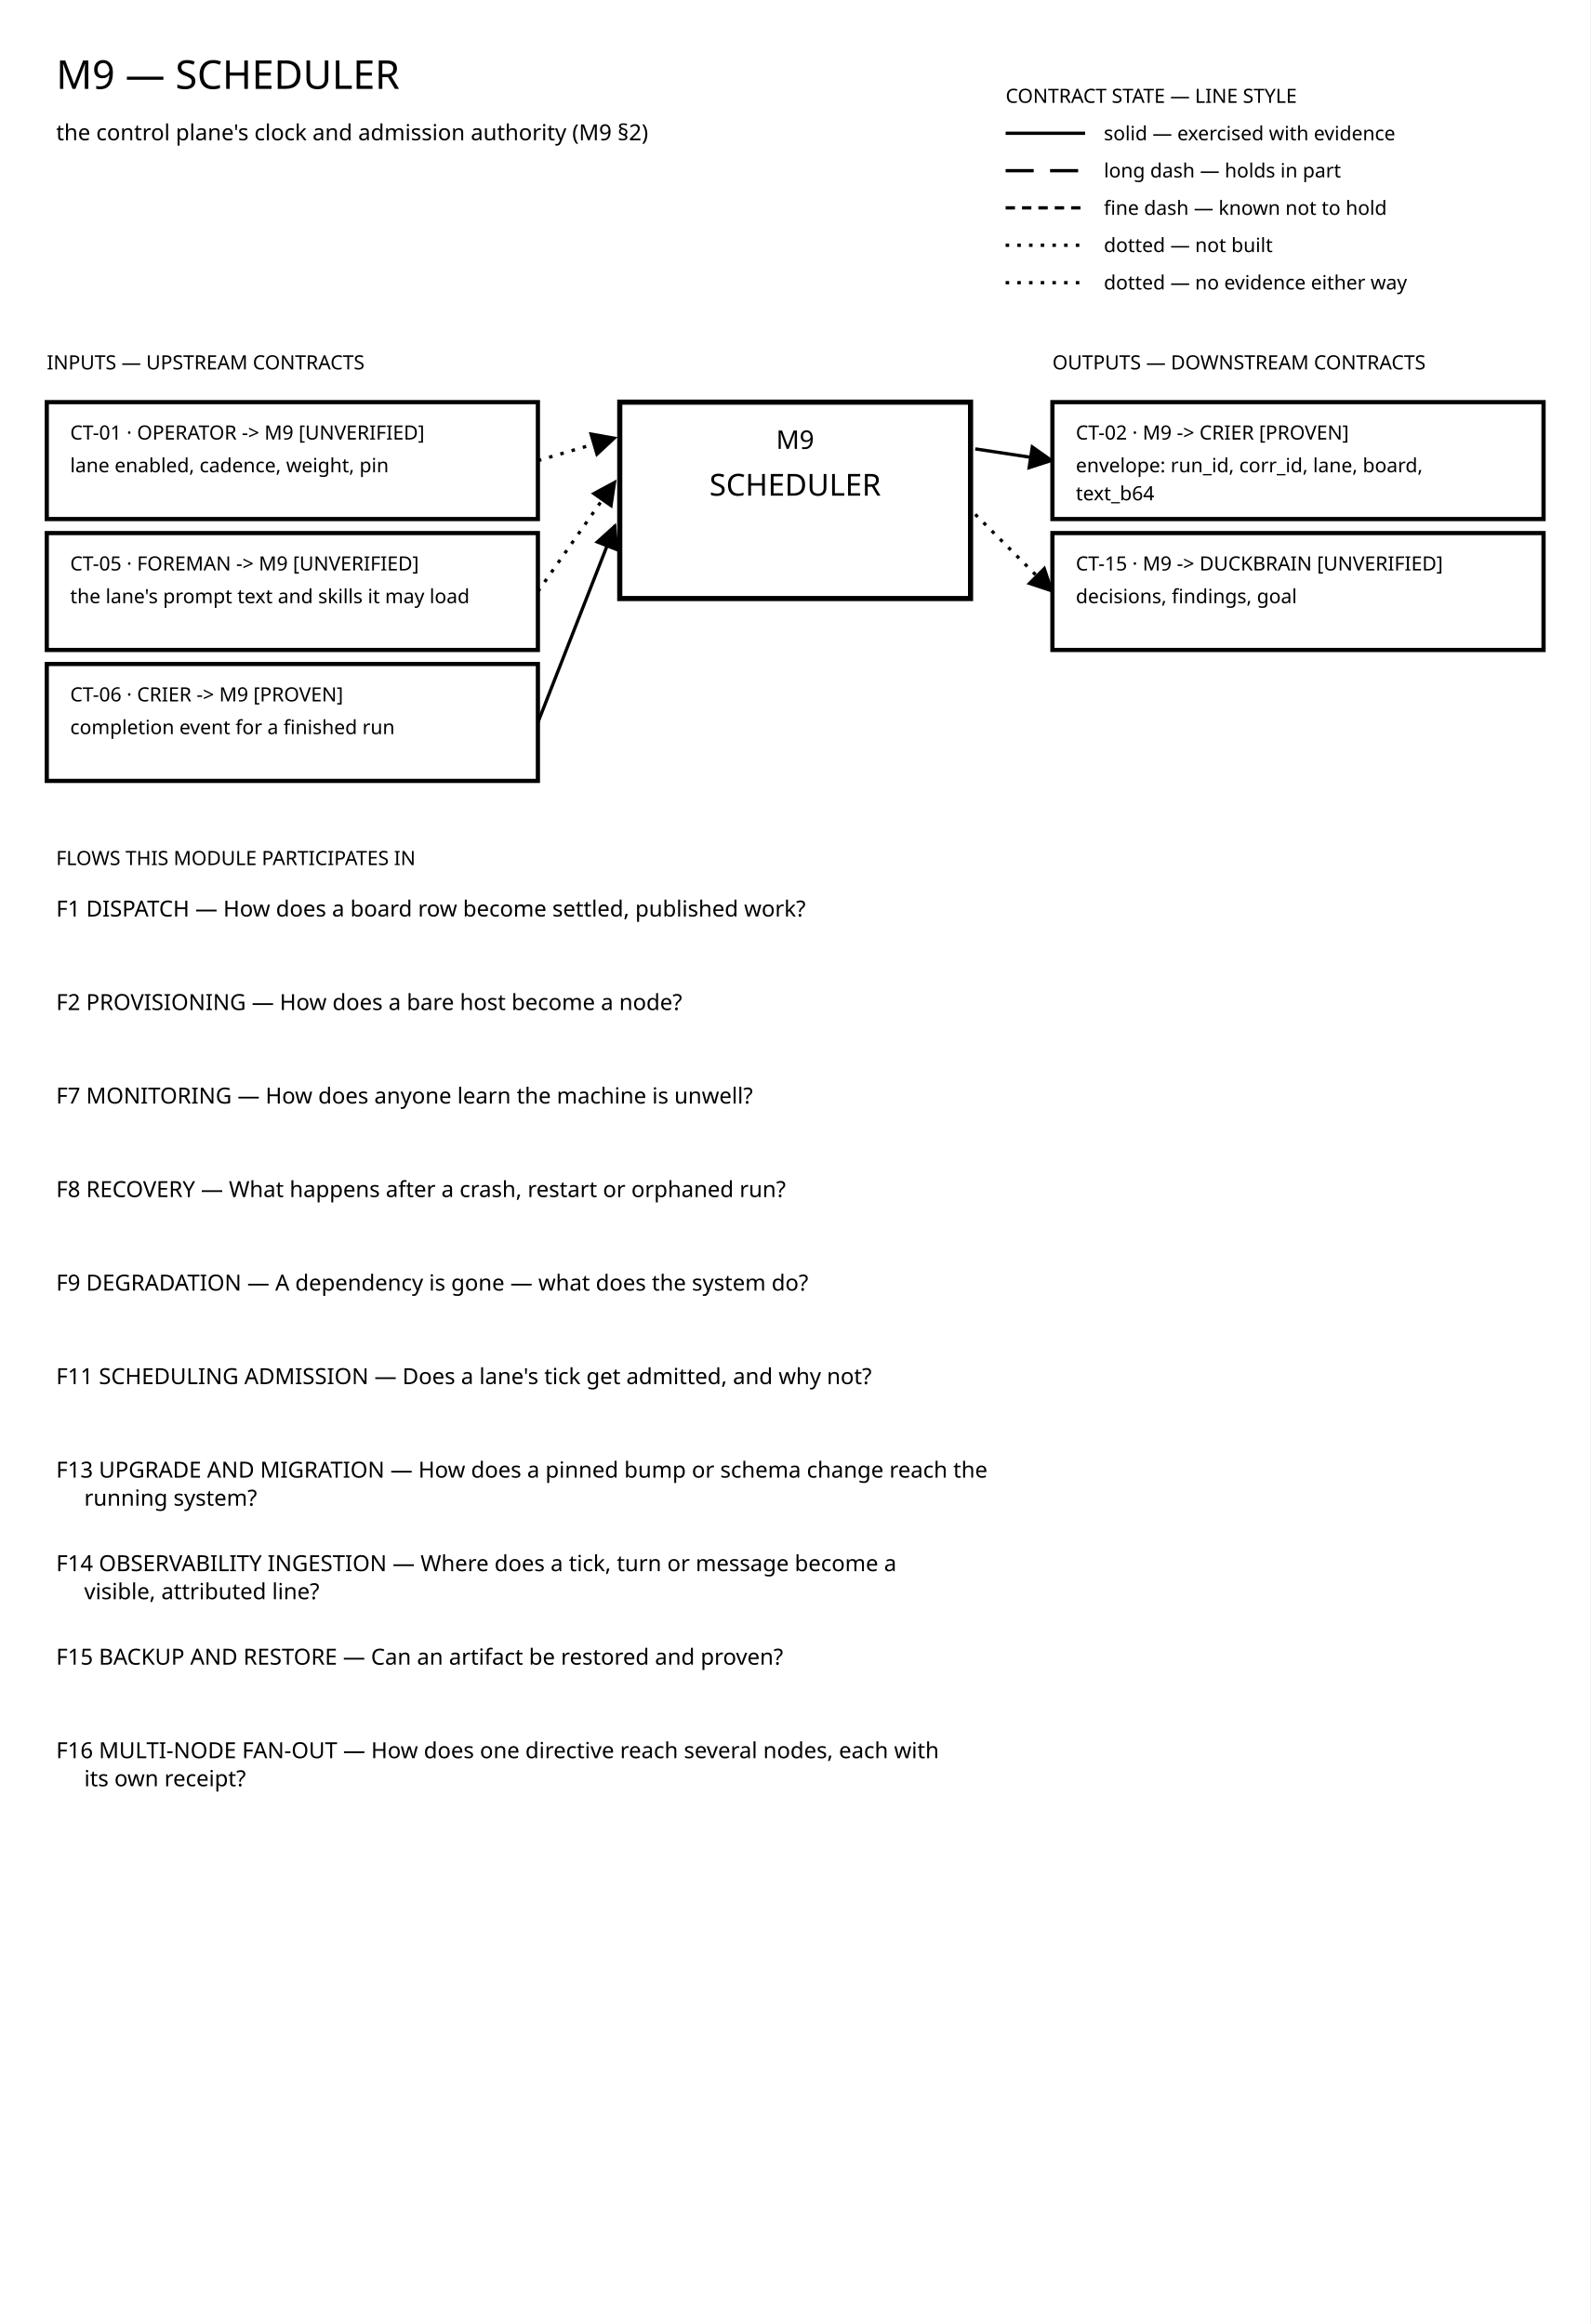
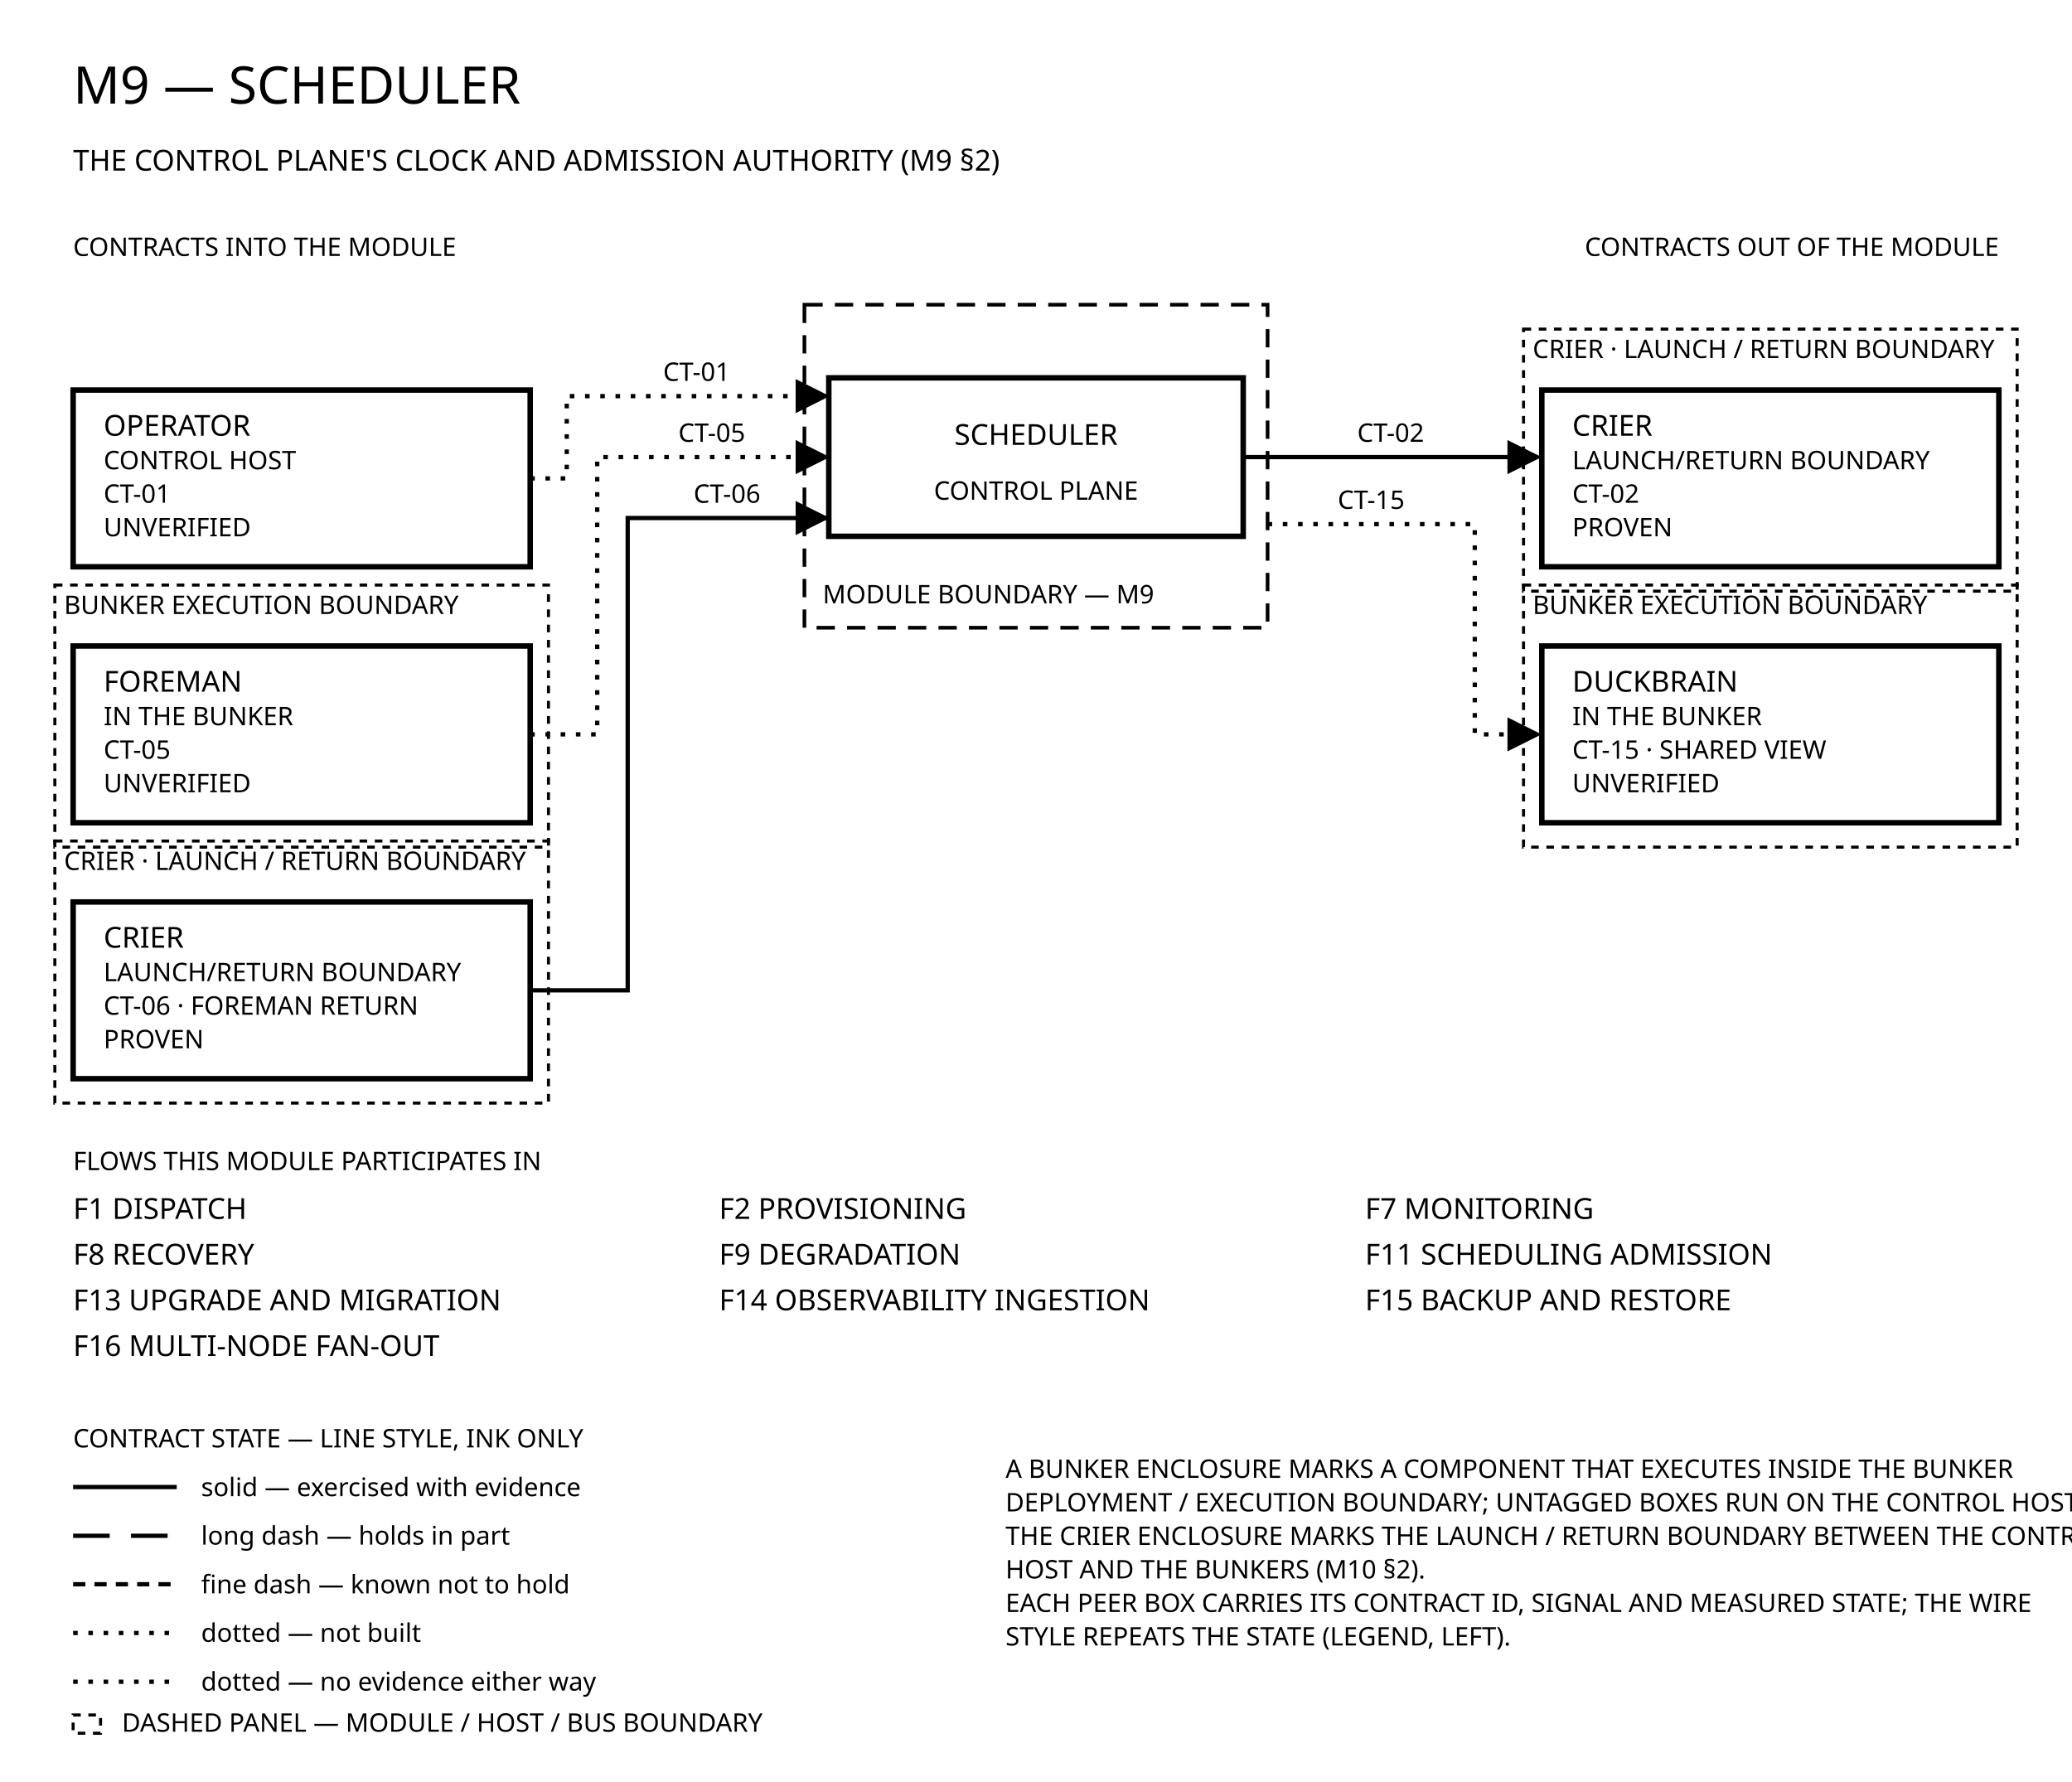
- <svg xmlns="http://www.w3.org/2000/svg" width="170.0mm" height="248.5mm" viewBox="0 0 680 994.0" preserveAspectRatio="xMidYMid meet">
-   <rect width="680" height="994.0" fill="#ffffff" />
+ <svg xmlns="http://www.w3.org/2000/svg" width="170.0mm" height="146.2mm" viewBox="0 0 680 584.8" preserveAspectRatio="xMidYMid meet">
+   <rect width="680" height="584.8" fill="#ffffff" />
  <defs>
    <marker id="ar" viewBox="0 0 10 10" refX="9" refY="5" markerWidth="8" markerHeight="8" orient="auto">
      <path d="M0,0 L10,5 L0,10 z" fill="#000000" />
    </marker>
  </defs>
  <g font-family="Routed Gothic Narrow, Routed Gothic, sans-serif">
-     <text x="24.0" y="38.0" font-size="17.00" fill="#000000" text-anchor="start">M9 — SCHEDULER</text>
-     <text x="24.0" y="60.0" font-size="9.50" fill="#000000" text-anchor="start">the control plane's clock and admission authority (M9 §2)</text>
-     <rect x="265.0" y="172.0" width="150.0" height="84.0" fill="#ffffff" stroke="#000000" stroke-width="2.2" />
-     <text x="340.0" y="192.0" font-size="11.00" fill="#000000" text-anchor="middle">M9</text>
-     <text x="340.0" y="212.0" font-size="13.00" fill="#000000" text-anchor="middle">SCHEDULER</text>
-     <text x="20.0" y="158.0" font-size="8.40" fill="#000000" text-anchor="start">INPUTS — UPSTREAM CONTRACTS</text>
-     <polyline points="230.0,197.0 263.0,187.3" fill="none" stroke="#000000" stroke-width="1.4" stroke-dasharray="1.5 3.5" marker-end="url(#ar)" />
-     <rect x="20.0" y="172.0" width="210.0" height="50.0" fill="#ffffff" stroke="#000000" stroke-width="1.8" />
-     <text x="30.0" y="188.0" font-size="8.40" fill="#000000" text-anchor="start">CT-01 · OPERATOR -&gt; M9  [UNVERIFIED]</text>
-     <text x="30.0" y="202.0" font-size="8.40" fill="#000000" text-anchor="start">lane enabled, cadence, weight, pin</text>
-     <polyline points="230.0,253.0 263.0,206.0" fill="none" stroke="#000000" stroke-width="1.4" stroke-dasharray="1.5 3.5" marker-end="url(#ar)" />
-     <rect x="20.0" y="228.0" width="210.0" height="50.0" fill="#ffffff" stroke="#000000" stroke-width="1.8" />
-     <text x="30.0" y="244.0" font-size="8.40" fill="#000000" text-anchor="start">CT-05 · FOREMAN -&gt; M9  [UNVERIFIED]</text>
-     <text x="30.0" y="258.0" font-size="8.40" fill="#000000" text-anchor="start">the lane's prompt text and skills it may load</text>
-     <polyline points="230.0,309.0 263.0,224.7" fill="none" stroke="#000000" stroke-width="1.4" marker-end="url(#ar)" />
-     <rect x="20.0" y="284.0" width="210.0" height="50.0" fill="#ffffff" stroke="#000000" stroke-width="1.8" />
-     <text x="30.0" y="300.0" font-size="8.40" fill="#000000" text-anchor="start">CT-06 · CRIER -&gt; M9  [PROVEN]</text>
-     <text x="30.0" y="314.0" font-size="8.40" fill="#000000" text-anchor="start">completion event for a finished run</text>
-     <text x="450.0" y="158.0" font-size="8.40" fill="#000000" text-anchor="start">OUTPUTS — DOWNSTREAM CONTRACTS</text>
-     <polyline points="417.0,192.0 450.0,197.0" fill="none" stroke="#000000" stroke-width="1.4" marker-end="url(#ar)" />
-     <rect x="450.0" y="172.0" width="210.0" height="50.0" fill="#ffffff" stroke="#000000" stroke-width="1.8" />
-     <text x="460.0" y="188.0" font-size="8.40" fill="#000000" text-anchor="start">CT-02 · M9 -&gt; CRIER  [PROVEN]</text>
-     <text x="460.0" y="202.0" font-size="8.40" fill="#000000" text-anchor="start">envelope: run_id, corr_id, lane, board,</text>
-     <text x="460.0" y="214.0" font-size="8.40" fill="#000000" text-anchor="start">text_b64</text>
-     <polyline points="417.0,220.0 450.0,253.0" fill="none" stroke="#000000" stroke-width="1.4" stroke-dasharray="1.5 3.5" marker-end="url(#ar)" />
-     <rect x="450.0" y="228.0" width="210.0" height="50.0" fill="#ffffff" stroke="#000000" stroke-width="1.8" />
-     <text x="460.0" y="244.0" font-size="8.40" fill="#000000" text-anchor="start">CT-15 · M9 -&gt; DUCKBRAIN  [UNVERIFIED]</text>
-     <text x="460.0" y="258.0" font-size="8.40" fill="#000000" text-anchor="start">decisions, findings, goal</text>
-     <text x="24.0" y="370.0" font-size="8.40" fill="#000000" text-anchor="start">FLOWS THIS MODULE PARTICIPATES IN</text>
-     <text x="24.0" y="392.0" font-size="9.50" fill="#000000" text-anchor="start">F1 DISPATCH — How does a board row become settled, published work?</text>
-     <text x="24.0" y="432.0" font-size="9.50" fill="#000000" text-anchor="start">F2 PROVISIONING — How does a bare host become a node?</text>
-     <text x="24.0" y="472.0" font-size="9.50" fill="#000000" text-anchor="start">F7 MONITORING — How does anyone learn the machine is unwell?</text>
-     <text x="24.0" y="512.0" font-size="9.50" fill="#000000" text-anchor="start">F8 RECOVERY — What happens after a crash, restart or orphaned run?</text>
-     <text x="24.0" y="552.0" font-size="9.50" fill="#000000" text-anchor="start">F9 DEGRADATION — A dependency is gone — what does the system do?</text>
-     <text x="24.0" y="592.0" font-size="9.50" fill="#000000" text-anchor="start">F11 SCHEDULING ADMISSION — Does a lane's tick get admitted, and why not?</text>
-     <text x="24.0" y="632.0" font-size="9.50" fill="#000000" text-anchor="start">F13 UPGRADE AND MIGRATION — How does a pinned bump or schema change reach the</text>
-     <text x="36.0" y="644.0" font-size="9.50" fill="#000000" text-anchor="start">running system?</text>
-     <text x="24.0" y="672.0" font-size="9.50" fill="#000000" text-anchor="start">F14 OBSERVABILITY INGESTION — Where does a tick, turn or message become a</text>
-     <text x="36.0" y="684.0" font-size="9.50" fill="#000000" text-anchor="start">visible, attributed line?</text>
-     <text x="24.0" y="712.0" font-size="9.50" fill="#000000" text-anchor="start">F15 BACKUP AND RESTORE — Can an artifact be restored and proven?</text>
-     <text x="24.0" y="752.0" font-size="9.50" fill="#000000" text-anchor="start">F16 MULTI-NODE FAN-OUT — How does one directive reach several nodes, each with</text>
-     <text x="36.0" y="764.0" font-size="9.50" fill="#000000" text-anchor="start">its own receipt?</text>
-     <text x="430.0" y="44.0" font-size="8.40" fill="#000000" text-anchor="start">CONTRACT STATE — LINE STYLE</text>
-     <polyline points="430.0,57.0 464.0,57.0" fill="none" stroke="#000000" stroke-width="1.4" />
-     <text x="472.0" y="60.0" font-size="8.40" fill="#000000" text-anchor="start">solid — exercised with evidence</text>
-     <polyline points="430.0,73.0 464.0,73.0" fill="none" stroke="#000000" stroke-width="1.4" stroke-dasharray="12 7" />
-     <text x="472.0" y="75.9" font-size="8.40" fill="#000000" text-anchor="start">long dash — holds in part</text>
-     <polyline points="430.0,88.9 464.0,88.9" fill="none" stroke="#000000" stroke-width="1.4" stroke-dasharray="4 3" />
-     <text x="472.0" y="91.9" font-size="8.40" fill="#000000" text-anchor="start">fine dash — known not to hold</text>
-     <polyline points="430.0,104.9 464.0,104.9" fill="none" stroke="#000000" stroke-width="1.4" stroke-dasharray="1.5 3.5" />
-     <text x="472.0" y="107.8" font-size="8.40" fill="#000000" text-anchor="start">dotted — not built</text>
-     <polyline points="430.0,120.9 464.0,120.9" fill="none" stroke="#000000" stroke-width="1.4" stroke-dasharray="1.5 3.5" />
-     <text x="472.0" y="123.8" font-size="8.40" fill="#000000" text-anchor="start">dotted — no evidence either way</text>
+     <text x="24.0" y="34.0" font-size="17.00" fill="#000000" text-anchor="start">M9 — SCHEDULER</text>
+     <text x="24.0" y="56.0" font-size="9.50" fill="#000000" text-anchor="start">THE CONTROL PLANE'S CLOCK AND ADMISSION AUTHORITY (M9 §2)</text>
+     <text x="24.0" y="84.0" font-size="8.40" fill="#000000" text-anchor="start">CONTRACTS INTO THE MODULE</text>
+     <text x="656.0" y="84.0" font-size="8.40" fill="#000000" text-anchor="end">CONTRACTS OUT OF THE MODULE</text>
+     <rect x="264.0" y="100.0" width="152.0" height="106.0" fill="none" stroke="#000000" stroke-width="1.2" stroke-dasharray="6 4" />
+     <text x="270.0" y="198.0" font-size="8.40" fill="#000000" text-anchor="start">MODULE BOUNDARY — M9</text>
+     <rect x="272.0" y="124.0" width="136.0" height="52.0" fill="#ffffff" stroke="#000000" stroke-width="1.8" />
+     <text x="340.0" y="146.0" font-size="9.50" fill="#000000" text-anchor="middle">SCHEDULER</text>
+     <text x="340.0" y="164.0" font-size="8.40" fill="#000000" text-anchor="middle">CONTROL PLANE</text>
+     <rect x="24.0" y="128.0" width="150.0" height="58.0" fill="#ffffff" stroke="#000000" stroke-width="1.8" />
+     <text x="34.0" y="143.0" font-size="9.50" fill="#000000" text-anchor="start">OPERATOR</text>
+     <text x="34.0" y="154.0" font-size="8.40" fill="#000000" text-anchor="start">CONTROL HOST</text>
+     <text x="34.0" y="165.0" font-size="8.40" fill="#000000" text-anchor="start">CT-01</text>
+     <text x="34.0" y="176.0" font-size="8.40" fill="#000000" text-anchor="start">UNVERIFIED</text>
+     <polyline points="174.0,157.0 186.0,157.0 186.0,130.0 271.2,130.0" fill="none" stroke="#000000" stroke-width="1.4" stroke-dasharray="1.5 3.5" marker-end="url(#ar)" />
+     <text x="228.6" y="125.0" font-size="8.40" fill="#000000" text-anchor="middle">CT-01</text>
+     <rect x="24.0" y="212.0" width="150.0" height="58.0" fill="#ffffff" stroke="#000000" stroke-width="1.8" />
+     <text x="34.0" y="227.0" font-size="9.50" fill="#000000" text-anchor="start">FOREMAN</text>
+     <text x="34.0" y="238.0" font-size="8.40" fill="#000000" text-anchor="start">IN THE BUNKER</text>
+     <text x="34.0" y="249.0" font-size="8.40" fill="#000000" text-anchor="start">CT-05</text>
+     <text x="34.0" y="260.0" font-size="8.40" fill="#000000" text-anchor="start">UNVERIFIED</text>
+     <rect x="18.0" y="192.0" width="162.0" height="86.0" fill="none" stroke="#000000" stroke-width="1.0" stroke-dasharray="2.5 2.5" />
+     <text x="21.0" y="201.5" font-size="8.40" fill="#000000" text-anchor="start">BUNKER EXECUTION BOUNDARY</text>
+     <polyline points="174.0,241.0 196.0,241.0 196.0,150.0 271.2,150.0" fill="none" stroke="#000000" stroke-width="1.4" stroke-dasharray="1.5 3.5" marker-end="url(#ar)" />
+     <text x="233.6" y="145.0" font-size="8.40" fill="#000000" text-anchor="middle">CT-05</text>
+     <rect x="24.0" y="296.0" width="150.0" height="58.0" fill="#ffffff" stroke="#000000" stroke-width="1.8" />
+     <text x="34.0" y="311.0" font-size="9.50" fill="#000000" text-anchor="start">CRIER</text>
+     <text x="34.0" y="322.0" font-size="8.40" fill="#000000" text-anchor="start">LAUNCH/RETURN BOUNDARY</text>
+     <text x="34.0" y="333.0" font-size="8.40" fill="#000000" text-anchor="start">CT-06 · FOREMAN RETURN</text>
+     <text x="34.0" y="344.0" font-size="8.40" fill="#000000" text-anchor="start">PROVEN</text>
+     <rect x="18.0" y="276.0" width="162.0" height="86.0" fill="none" stroke="#000000" stroke-width="1.0" stroke-dasharray="2.5 2.5" />
+     <text x="21.0" y="285.5" font-size="8.40" fill="#000000" text-anchor="start">CRIER · LAUNCH / RETURN BOUNDARY</text>
+     <polyline points="174.0,325.0 206.0,325.0 206.0,170.0 271.2,170.0" fill="none" stroke="#000000" stroke-width="1.4" marker-end="url(#ar)" />
+     <text x="238.6" y="165.0" font-size="8.40" fill="#000000" text-anchor="middle">CT-06</text>
+     <rect x="506.0" y="128.0" width="150.0" height="58.0" fill="#ffffff" stroke="#000000" stroke-width="1.8" />
+     <text x="516.0" y="143.0" font-size="9.50" fill="#000000" text-anchor="start">CRIER</text>
+     <text x="516.0" y="154.0" font-size="8.40" fill="#000000" text-anchor="start">LAUNCH/RETURN BOUNDARY</text>
+     <text x="516.0" y="165.0" font-size="8.40" fill="#000000" text-anchor="start">CT-02</text>
+     <text x="516.0" y="176.0" font-size="8.40" fill="#000000" text-anchor="start">PROVEN</text>
+     <rect x="500.0" y="108.0" width="162.0" height="86.0" fill="none" stroke="#000000" stroke-width="1.0" stroke-dasharray="2.5 2.5" />
+     <text x="503.0" y="117.5" font-size="8.40" fill="#000000" text-anchor="start">CRIER · LAUNCH / RETURN BOUNDARY</text>
+     <polyline points="408.0,150.0 504.8,150.0" fill="none" stroke="#000000" stroke-width="1.4" marker-end="url(#ar)" />
+     <text x="456.4" y="145.0" font-size="8.40" fill="#000000" text-anchor="middle">CT-02</text>
+     <rect x="506.0" y="212.0" width="150.0" height="58.0" fill="#ffffff" stroke="#000000" stroke-width="1.8" />
+     <text x="516.0" y="227.0" font-size="9.50" fill="#000000" text-anchor="start">DUCKBRAIN</text>
+     <text x="516.0" y="238.0" font-size="8.40" fill="#000000" text-anchor="start">IN THE BUNKER</text>
+     <text x="516.0" y="249.0" font-size="8.40" fill="#000000" text-anchor="start">CT-15 · SHARED VIEW</text>
+     <text x="516.0" y="260.0" font-size="8.40" fill="#000000" text-anchor="start">UNVERIFIED</text>
+     <rect x="500.0" y="192.0" width="162.0" height="86.0" fill="none" stroke="#000000" stroke-width="1.0" stroke-dasharray="2.5 2.5" />
+     <text x="503.0" y="201.5" font-size="8.40" fill="#000000" text-anchor="start">BUNKER EXECUTION BOUNDARY</text>
+     <polyline points="416.0,172.0 484.0,172.0 484.0,241.0 504.8,241.0" fill="none" stroke="#000000" stroke-width="1.4" stroke-dasharray="1.5 3.5" marker-end="url(#ar)" />
+     <text x="450.0" y="167.0" font-size="8.40" fill="#000000" text-anchor="middle">CT-15</text>
+     <text x="24.0" y="384.0" font-size="8.40" fill="#000000" text-anchor="start">FLOWS THIS MODULE PARTICIPATES IN</text>
+     <text x="24.0" y="400.0" font-size="9.50" fill="#000000" text-anchor="start">F1  DISPATCH</text>
+     <text x="236.0" y="400.0" font-size="9.50" fill="#000000" text-anchor="start">F2  PROVISIONING</text>
+     <text x="448.0" y="400.0" font-size="9.50" fill="#000000" text-anchor="start">F7  MONITORING</text>
+     <text x="24.0" y="415.0" font-size="9.50" fill="#000000" text-anchor="start">F8  RECOVERY</text>
+     <text x="236.0" y="415.0" font-size="9.50" fill="#000000" text-anchor="start">F9  DEGRADATION</text>
+     <text x="448.0" y="415.0" font-size="9.50" fill="#000000" text-anchor="start">F11  SCHEDULING ADMISSION</text>
+     <text x="24.0" y="430.0" font-size="9.50" fill="#000000" text-anchor="start">F13  UPGRADE AND MIGRATION</text>
+     <text x="236.0" y="430.0" font-size="9.50" fill="#000000" text-anchor="start">F14  OBSERVABILITY INGESTION</text>
+     <text x="448.0" y="430.0" font-size="9.50" fill="#000000" text-anchor="start">F15  BACKUP AND RESTORE</text>
+     <text x="24.0" y="445.0" font-size="9.50" fill="#000000" text-anchor="start">F16  MULTI-NODE FAN-OUT</text>
+     <text x="24.0" y="475.0" font-size="8.40" fill="#000000" text-anchor="start">CONTRACT STATE — LINE STYLE, INK ONLY</text>
+     <polyline points="24.0,488.0 58.0,488.0" fill="none" stroke="#000000" stroke-width="1.4" />
+     <text x="66.0" y="491.0" font-size="8.40" fill="#000000" text-anchor="start">solid — exercised with evidence</text>
+     <polyline points="24.0,504.0 58.0,504.0" fill="none" stroke="#000000" stroke-width="1.4" stroke-dasharray="12 7" />
+     <text x="66.0" y="506.9" font-size="8.40" fill="#000000" text-anchor="start">long dash — holds in part</text>
+     <polyline points="24.0,519.9 58.0,519.9" fill="none" stroke="#000000" stroke-width="1.4" stroke-dasharray="4 3" />
+     <text x="66.0" y="522.9" font-size="8.40" fill="#000000" text-anchor="start">fine dash — known not to hold</text>
+     <polyline points="24.0,535.9 58.0,535.9" fill="none" stroke="#000000" stroke-width="1.4" stroke-dasharray="1.5 3.5" />
+     <text x="66.0" y="538.8" font-size="8.40" fill="#000000" text-anchor="start">dotted — not built</text>
+     <polyline points="24.0,551.9 58.0,551.9" fill="none" stroke="#000000" stroke-width="1.4" stroke-dasharray="1.5 3.5" />
+     <text x="66.0" y="554.8" font-size="8.40" fill="#000000" text-anchor="start">dotted — no evidence either way</text>
+     <rect x="24" y="562.8" width="9" height="6" fill="none" stroke="#000000" stroke-width="1.0" stroke-dasharray="2.5 2.5" />
+     <text x="40.0" y="568.3" font-size="8.40" fill="#000000" text-anchor="start">DASHED PANEL — MODULE / HOST / BUS BOUNDARY</text>
+     <text x="330.0" y="485.0" font-size="8.40" fill="#000000" text-anchor="start">A BUNKER ENCLOSURE MARKS A COMPONENT THAT EXECUTES INSIDE THE BUNKER</text>
+     <text x="330.0" y="496.0" font-size="8.40" fill="#000000" text-anchor="start">DEPLOYMENT / EXECUTION BOUNDARY; UNTAGGED BOXES RUN ON THE CONTROL HOST.</text>
+     <text x="330.0" y="507.0" font-size="8.40" fill="#000000" text-anchor="start">THE CRIER ENCLOSURE MARKS THE LAUNCH / RETURN BOUNDARY BETWEEN THE CONTROL</text>
+     <text x="330.0" y="518.0" font-size="8.40" fill="#000000" text-anchor="start">HOST AND THE BUNKERS (M10 §2).</text>
+     <text x="330.0" y="529.0" font-size="8.40" fill="#000000" text-anchor="start">EACH PEER BOX CARRIES ITS CONTRACT ID, SIGNAL AND MEASURED STATE; THE WIRE</text>
+     <text x="330.0" y="540.0" font-size="8.40" fill="#000000" text-anchor="start">STYLE REPEATS THE STATE (LEGEND, LEFT).</text>
  </g>
</svg>
